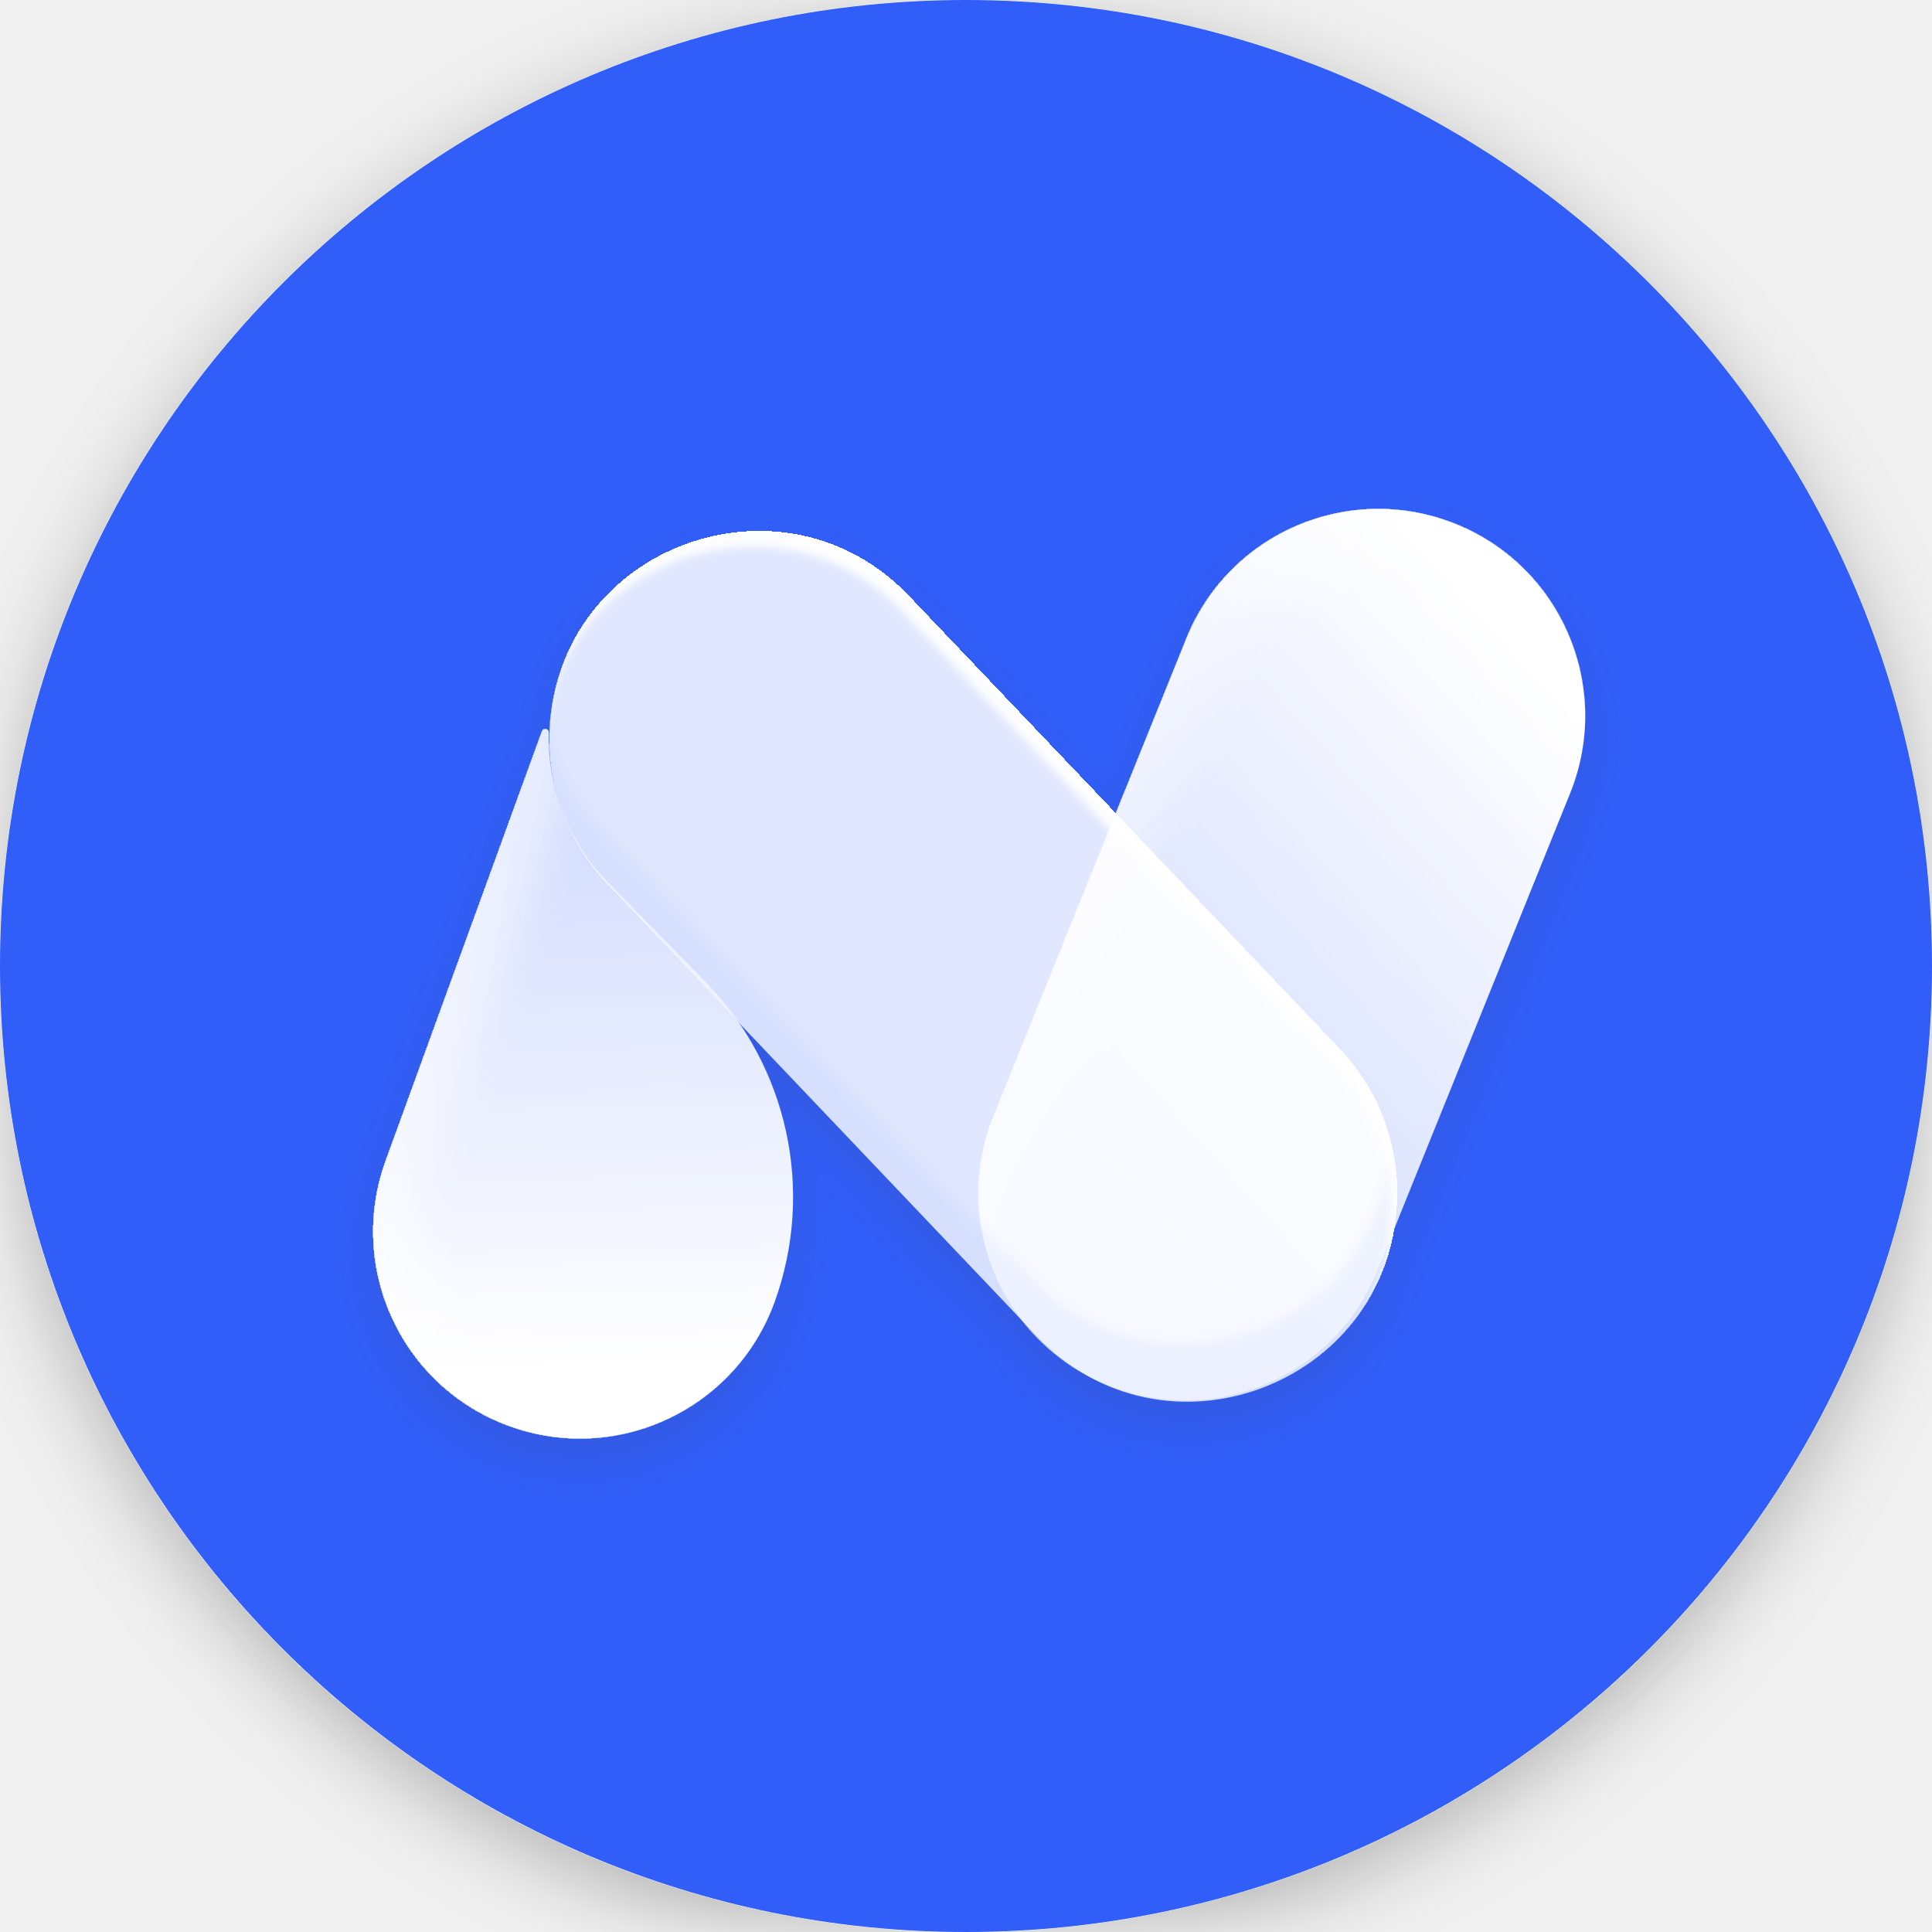
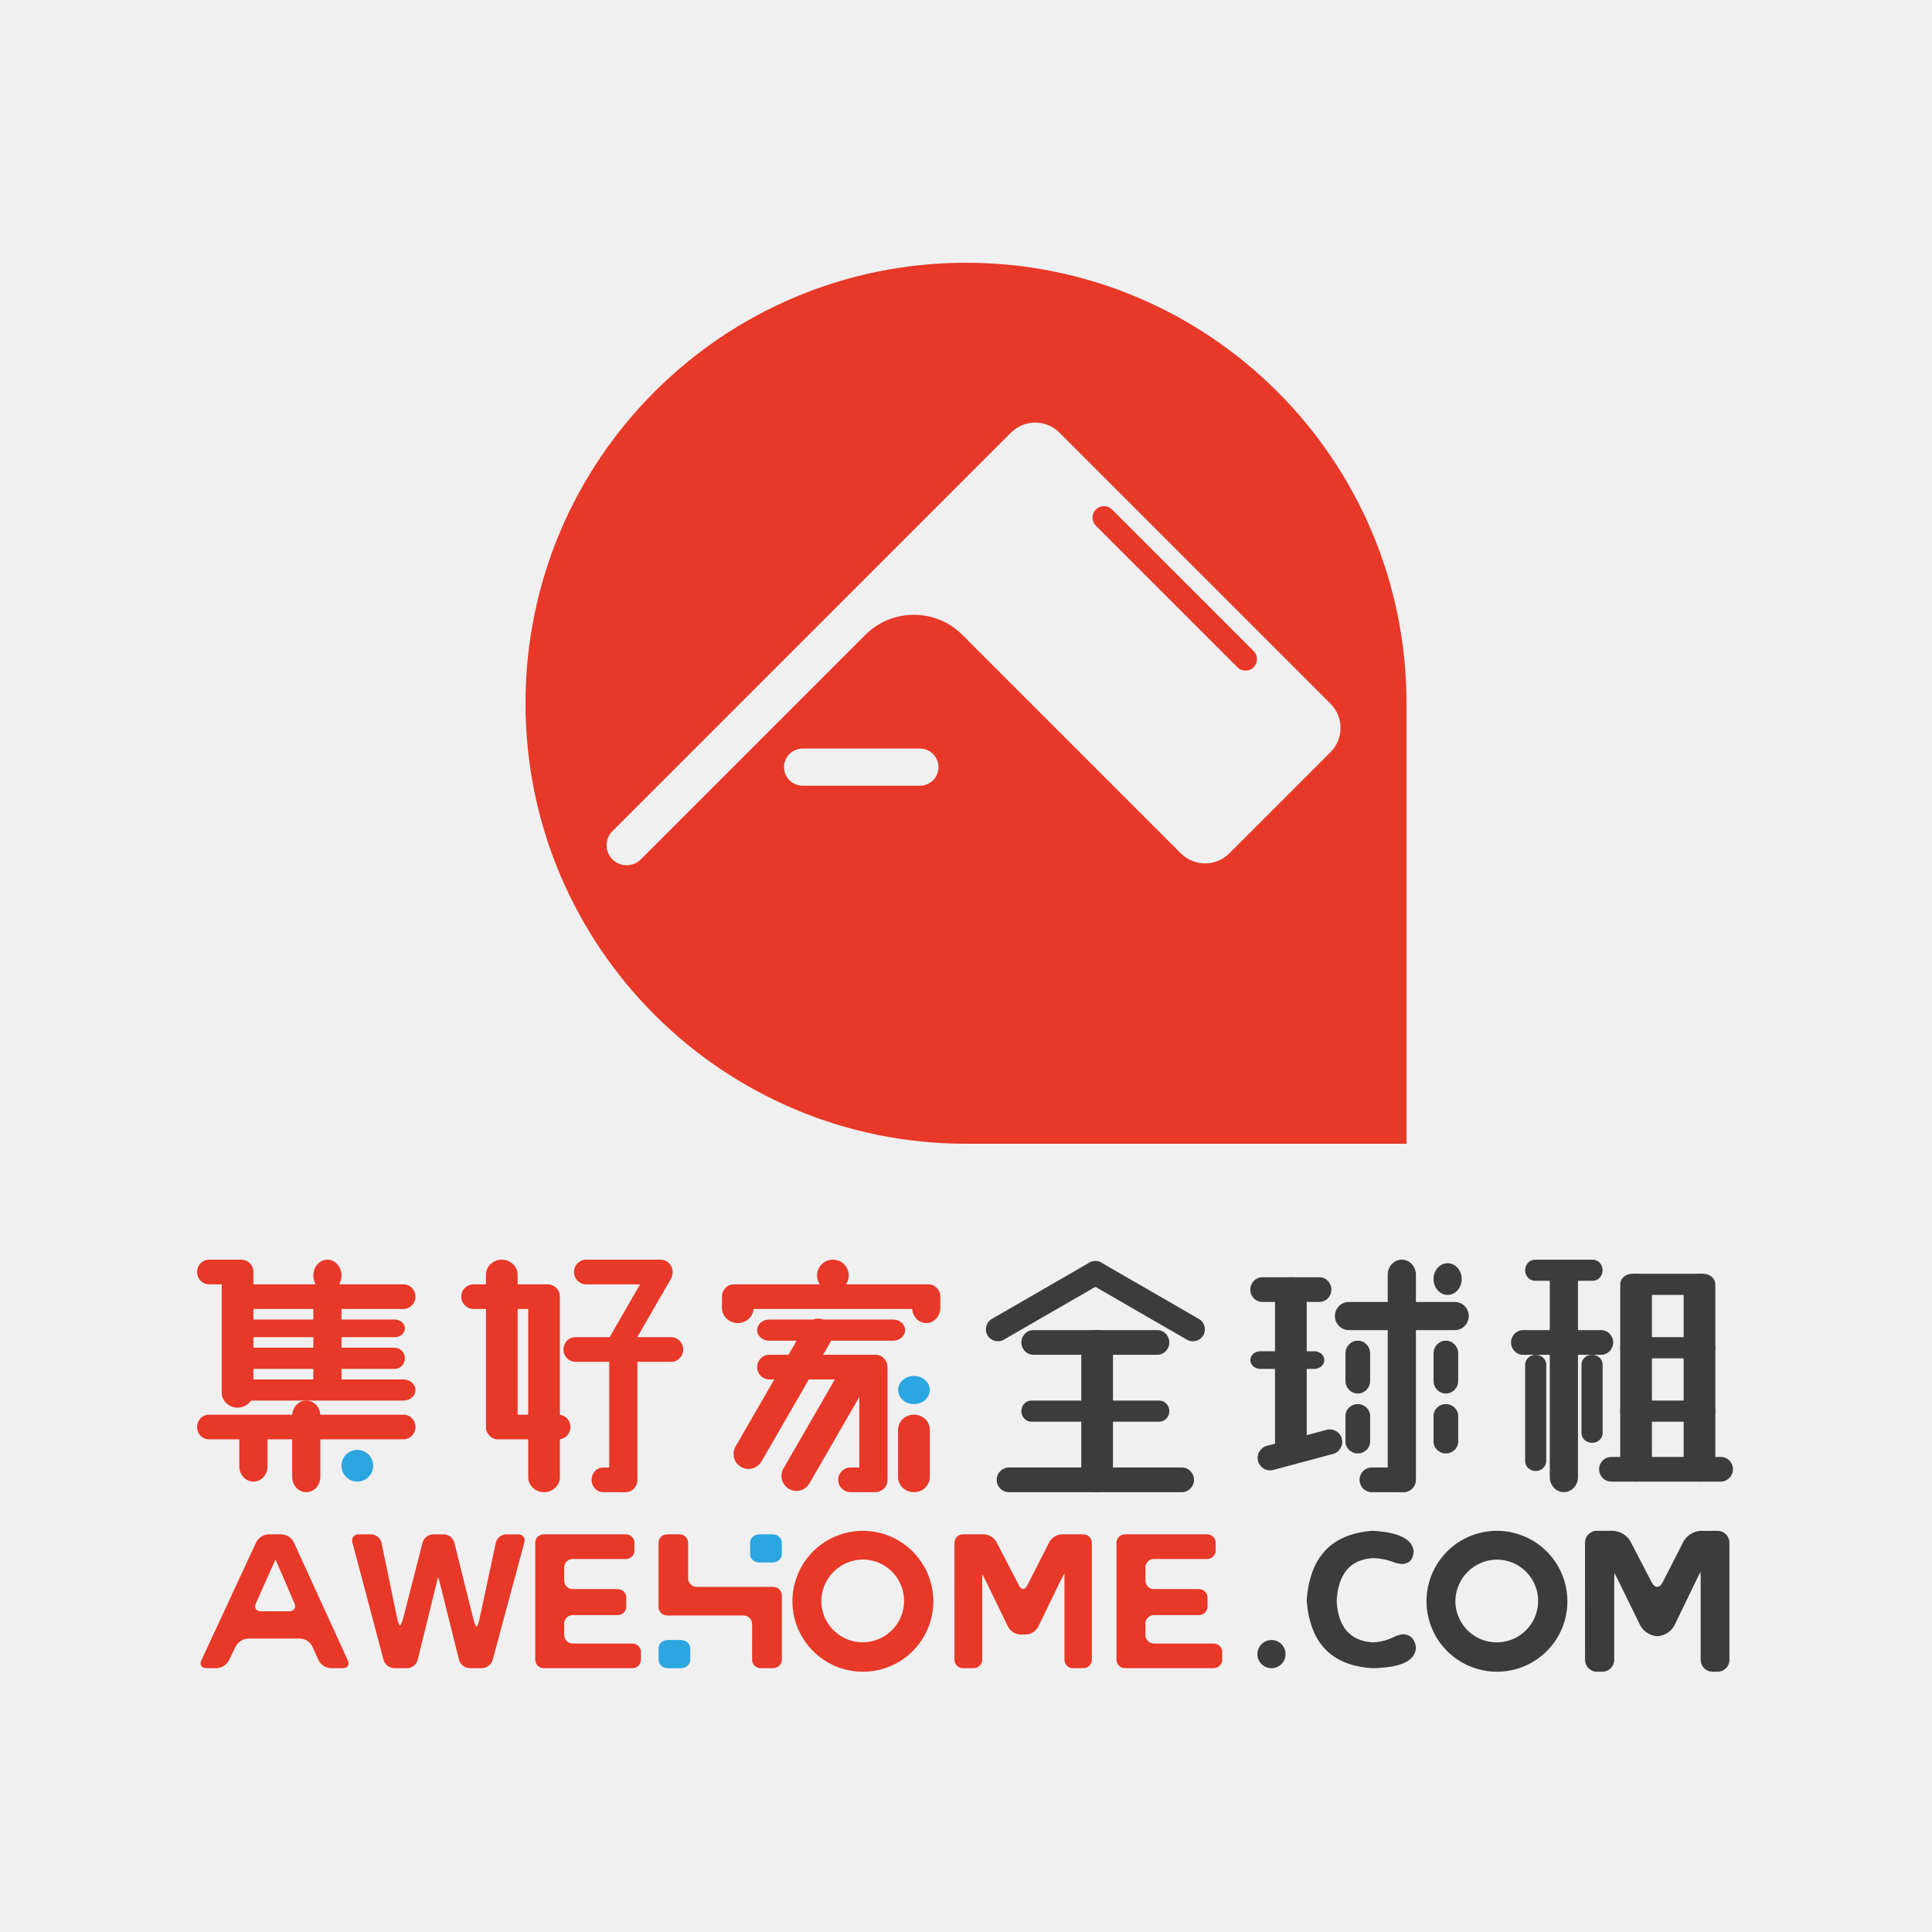
- <svg xmlns="http://www.w3.org/2000/svg" width="44" height="44" viewBox="0 0 360 360" fill="none">
-   <g filter="url(#chatgpt_svg__a)" clip-path="url(#chatgpt_svg__b)">
-     <path d="M0 180C0 80.589 80.589 0 180 0s180 80.589 180 180-80.589 180-180 180S0 279.411 0 180Z" fill="#315EF8" />
-     <g filter="url(#chatgpt_svg__c)">
-       <g filter="url(#chatgpt_svg__d)">
-         <rect x="235.508" y="83.212" width="77.099" height="173.079" rx="38.55" transform="rotate(21.987 235.508 83.212)" fill="url(#chatgpt_svg__e)" />
-       </g>
-       <g filter="url(#chatgpt_svg__f)">
-         <path fill-rule="evenodd" clip-rule="evenodd" d="M102.234 136.443c.015-.587-1.004-.812-1.204-.261l-29.164 80.126c-7.281 20.007 3.034 42.128 23.04 49.41 20.007 7.282 42.128-3.034 49.41-23.04a57.396 57.396 0 0 0-12.924-59.786l-18.193-18.581a38.453 38.453 0 0 1-10.965-27.868Z" fill="url(#chatgpt_svg__g)" />
-       </g>
-       <g filter="url(#chatgpt_svg__h)">
-         <path d="M249.598 195.489a38.857 38.857 0 0 1 10.652 28.746c-1.729 34.097-43.435 49.55-66.963 24.812l-80.228-84.353a38.856 38.856 0 0 1-10.651-28.746c1.728-34.096 43.434-49.55 66.963-24.812l80.227 84.353Z" fill="#fff" fill-opacity="0.85" />
-       </g>
-     </g>
-   </g>
-   <defs>
-     <filter id="chatgpt_svg__a" x="-15.027" y="-11.27" width="390.053" height="390.053" filterUnits="userSpaceOnUse" color-interpolation-filters="sRGB">
-       <feFlood flood-opacity="0" result="BackgroundImageFix" />
-       <feColorMatrix in="SourceAlpha" values="0 0 0 0 0 0 0 0 0 0 0 0 0 0 0 0 0 0 127 0" result="hardAlpha" />
-       <feOffset dy="3.757" />
-       <feGaussianBlur stdDeviation="7.513" />
-       <feComposite in2="hardAlpha" operator="out" />
-       <feColorMatrix values="0 0 0 0 0 0 0 0 0 0 0 0 0 0 0 0 0 0 0.25 0" />
-       <feBlend in2="BackgroundImageFix" result="effect1_dropShadow_29_689" />
-       <feBlend in="SourceGraphic" in2="effect1_dropShadow_29_689" result="shape" />
-     </filter>
-     <filter id="chatgpt_svg__c" x="62.038" y="91.568" width="240.837" height="188.208" filterUnits="userSpaceOnUse" color-interpolation-filters="sRGB">
-       <feFlood flood-opacity="0" result="BackgroundImageFix" />
-       <feColorMatrix in="SourceAlpha" values="0 0 0 0 0 0 0 0 0 0 0 0 0 0 0 0 0 0 127 0" result="hardAlpha" />
-       <feOffset dy="4.23" />
-       <feGaussianBlur stdDeviation="3.747" />
-       <feComposite in2="hardAlpha" operator="out" />
-       <feColorMatrix values="0 0 0 0 0.249 0 0 0 0 0.245 0 0 0 0 0.407 0 0 0 0.15 0" />
-       <feBlend in2="BackgroundImageFix" result="effect1_dropShadow_29_689" />
-       <feBlend in="SourceGraphic" in2="effect1_dropShadow_29_689" result="shape" />
-     </filter>
-     <filter id="chatgpt_svg__d" x="182.327" y="94.832" width="117.733" height="174.48" filterUnits="userSpaceOnUse" color-interpolation-filters="sRGB">
-       <feFlood flood-opacity="0" result="BackgroundImageFix" />
-       <feBlend in="SourceGraphic" in2="BackgroundImageFix" result="shape" />
-       <feColorMatrix in="SourceAlpha" values="0 0 0 0 0 0 0 0 0 0 0 0 0 0 0 0 0 0 127 0" result="hardAlpha" />
-       <feOffset dx="4.678" dy="9.356" />
-       <feGaussianBlur stdDeviation="4.181" />
-       <feComposite in2="hardAlpha" operator="arithmetic" k2="-1" k3="1" />
-       <feColorMatrix values="0 0 0 0 1 0 0 0 0 1 0 0 0 0 1 0 0 0 0.39 0" />
-       <feBlend in2="shape" result="effect1_innerShadow_29_689" />
-     </filter>
-     <filter id="chatgpt_svg__f" x="69.531" y="134.697" width="85.382" height="133.356" filterUnits="userSpaceOnUse" color-interpolation-filters="sRGB">
-       <feFlood flood-opacity="0" result="BackgroundImageFix" />
-       <feBlend in="SourceGraphic" in2="BackgroundImageFix" result="shape" />
-       <feColorMatrix in="SourceAlpha" values="0 0 0 0 0 0 0 0 0 0 0 0 0 0 0 0 0 0 127 0" result="hardAlpha" />
-       <feOffset dx="8.772" dy="-1.17" />
-       <feGaussianBlur stdDeviation="3.567" />
-       <feComposite in2="hardAlpha" operator="arithmetic" k2="-1" k3="1" />
-       <feColorMatrix values="0 0 0 0 1 0 0 0 0 1 0 0 0 0 1 0 0 0 0.51 0" />
-       <feBlend in2="shape" result="effect1_innerShadow_29_689" />
-     </filter>
-     <filter id="chatgpt_svg__h" x="101.149" y="97.138" width="159.15" height="165.621" filterUnits="userSpaceOnUse" color-interpolation-filters="sRGB">
-       <feFlood flood-opacity="0" result="BackgroundImageFix" />
-       <feBlend in="SourceGraphic" in2="BackgroundImageFix" result="shape" />
-       <feColorMatrix in="SourceAlpha" values="0 0 0 0 0 0 0 0 0 0 0 0 0 0 0 0 0 0 127 0" result="hardAlpha" />
-       <feOffset dx="-1.209" dy="-10.877" />
-       <feGaussianBlur stdDeviation="0.928" />
-       <feComposite in2="hardAlpha" operator="arithmetic" k2="-1" k3="1" />
-       <feColorMatrix values="0 0 0 0 0.103 0 0 0 0 0.34 0 0 0 0 0.949 0 0 0 0.05 0" />
-       <feBlend mode="multiply" in2="shape" result="effect1_innerShadow_29_689" />
-       <feColorMatrix in="SourceAlpha" values="0 0 0 0 0 0 0 0 0 0 0 0 0 0 0 0 0 0 127 0" result="hardAlpha" />
-       <feOffset dx="-1.209" dy="3.022" />
-       <feGaussianBlur stdDeviation="0.786" />
-       <feComposite in2="hardAlpha" operator="arithmetic" k2="-1" k3="1" />
-       <feColorMatrix values="0 0 0 0 1 0 0 0 0 1 0 0 0 0 1 0 0 0 0.94 0" />
-       <feBlend in2="effect1_innerShadow_29_689" result="effect2_innerShadow_29_689" />
-       <feColorMatrix in="SourceAlpha" values="0 0 0 0 0 0 0 0 0 0 0 0 0 0 0 0 0 0 127 0" result="hardAlpha" />
-       <feOffset dx="-0.302" dy="0.604" />
-       <feGaussianBlur stdDeviation="0.302" />
-       <feComposite in2="hardAlpha" operator="arithmetic" k2="-1" k3="1" />
-       <feColorMatrix values="0 0 0 0 0.729 0 0 0 0 0.804 0 0 0 0 0.996 0 0 0 0.86 0" />
-       <feBlend mode="hard-light" in2="effect2_innerShadow_29_689" result="effect3_innerShadow_29_689" />
-     </filter>
-     <linearGradient id="chatgpt_svg__e" x1="289.153" y1="98.392" x2="200.569" y2="280.117" gradientUnits="userSpaceOnUse">
-       <stop stop-color="#fff" />
-       <stop offset="1" stop-color="#fff" stop-opacity="0.62" />
-     </linearGradient>
-     <linearGradient id="chatgpt_svg__g" x1="106.933" y1="134.422" x2="109.673" y2="254.984" gradientUnits="userSpaceOnUse">
-       <stop stop-color="#fff" stop-opacity="0.75" />
-       <stop offset="1" stop-color="#fff" />
-     </linearGradient>
-     <clipPath id="chatgpt_svg__b">
-       <path fill="#fff" d="M0 0h360v360H0z" />
-     </clipPath>
-   </defs>
+ <svg xmlns="http://www.w3.org/2000/svg" width="500" height="500" viewBox="0 0 500 500" fill="none">
+   <path d="M287.798 131.86C286.642 130.704 284.767 130.704 283.611 131.86C282.455 133.016 282.455 134.891 283.611 136.047L320.252 172.688C321.408 173.845 323.283 173.845 324.439 172.688C325.596 171.532 325.596 169.657 324.439 168.501L287.798 131.86Z" fill="#E73828" />
+   <path fill-rule="evenodd" clip-rule="evenodd" d="M364 182C364 119.04 312.96 68 250 68C187.04 68 136 119.04 136 182C136 244.96 187.04 296 250 296H364V182ZM274.189 111.969C270.72 108.5 265.095 108.5 261.626 111.969L158.508 215.087C156.485 217.111 156.485 220.392 158.508 222.415C160.532 224.439 163.813 224.439 165.836 222.415L223.938 164.313C230.877 157.375 242.126 157.375 249.064 164.313L305.596 220.845C309.065 224.314 314.689 224.314 318.158 220.845L344.33 194.673C347.799 191.204 347.799 185.579 344.33 182.11L274.189 111.969ZM202.905 198.534C202.905 195.877 205.059 193.722 207.717 193.722H238.067C240.725 193.722 242.879 195.877 242.879 198.534C242.879 201.191 240.725 203.346 238.067 203.346H207.717C205.059 203.346 202.905 201.191 202.905 198.534Z" fill="#E73828" />
+   <path d="M161.995 379.789H156.069C154.433 379.789 153.106 381.218 153.106 382.98C153.106 384.742 154.433 386.171 156.069 386.171H161.995C163.632 386.171 164.958 384.742 164.958 382.98C164.958 381.218 163.632 379.789 161.995 379.789Z" fill="#E73828" />
+   <path d="M305.876 379.789H261.074C259.348 379.789 257.949 381.218 257.949 382.98C257.949 384.742 259.348 386.171 261.074 386.171H305.876C307.603 386.171 309.002 384.742 309.002 382.98C309.002 381.218 307.603 379.789 305.876 379.789Z" fill="#3C3C3C" />
+   <path d="M299.516 344.234H267.435C265.721 344.234 264.331 345.663 264.331 347.425C264.331 349.187 265.721 350.616 267.435 350.616H299.516C301.231 350.616 302.621 349.187 302.621 347.425C302.621 345.663 301.231 344.234 299.516 344.234Z" fill="#3C3C3C" />
+   <path d="M281.926 326.768L256.701 341.332C255.218 342.188 254.71 344.084 255.566 345.567C256.422 347.049 258.318 347.557 259.801 346.701L285.026 332.137C286.509 331.281 287.017 329.385 286.161 327.903C285.305 326.42 283.409 325.912 281.926 326.768Z" fill="#3C3C3C" />
+   <path d="M281.946 332.145L307.171 346.709C308.654 347.565 310.55 347.057 311.406 345.574C312.262 344.092 311.754 342.196 310.271 341.34L285.046 326.776C283.563 325.92 281.667 326.428 280.811 327.911C279.955 329.393 280.463 331.289 281.946 332.145Z" fill="#3C3C3C" />
+   <path d="M300.034 362.468H266.918C265.489 362.468 264.331 363.693 264.331 365.203C264.331 366.714 265.489 367.938 266.918 367.938H300.034C301.462 367.938 302.621 366.714 302.621 365.203C302.621 363.693 301.462 362.468 300.034 362.468Z" fill="#3C3C3C" />
+   <path d="M279.829 382.288C279.829 384.433 281.666 386.171 283.932 386.171C286.198 386.171 288.034 384.433 288.034 382.288V348.118C288.034 345.973 286.198 344.235 283.932 344.235C281.666 344.235 279.829 345.973 279.829 348.118V382.288Z" fill="#3C3C3C" />
+   <path d="M414.381 344.234H394.164C392.446 344.234 391.053 345.663 391.053 347.425C391.053 349.187 392.446 350.616 394.164 350.616H414.381C416.099 350.616 417.492 349.187 417.492 347.425C417.492 345.663 416.099 344.234 414.381 344.234Z" fill="#3C3C3C" />
+   <path d="M440.787 329.647H422.457C420.721 329.647 419.314 330.872 419.314 332.382C419.314 333.893 420.721 335.117 422.457 335.117H440.787C442.522 335.117 443.929 333.893 443.929 332.382C443.929 330.872 442.522 329.647 440.787 329.647Z" fill="#3C3C3C" />
+   <path d="M445.339 377.054H416.994C415.255 377.054 413.845 378.483 413.845 380.245C413.845 382.007 415.255 383.436 416.994 383.436H445.339C447.078 383.436 448.488 382.007 448.488 380.245C448.488 378.483 447.078 377.054 445.339 377.054Z" fill="#3C3C3C" />
+   <path d="M414.757 370.875V353.149C414.757 351.75 413.532 350.616 412.022 350.616C410.511 350.616 409.287 351.75 409.287 353.149V370.875C409.287 372.274 410.511 373.408 412.022 373.408C413.532 373.408 414.757 372.274 414.757 370.875Z" fill="#3C3C3C" />
+   <path d="M412.185 326H397.271C395.851 326 394.7 327.225 394.7 328.735C394.7 330.246 395.851 331.47 397.271 331.47H412.185C413.605 331.47 414.756 330.246 414.756 328.735C414.756 327.225 413.605 326 412.185 326Z" fill="#3C3C3C" />
+   <path d="M441.311 346.058H421.933C420.487 346.058 419.314 347.282 419.314 348.793C419.314 350.303 420.487 351.528 421.933 351.528H441.311C442.757 351.528 443.929 350.303 443.929 348.793C443.929 347.282 442.757 346.058 441.311 346.058Z" fill="#3C3C3C" />
+   <path d="M441.311 362.468H421.933C420.487 362.468 419.314 363.693 419.314 365.203C419.314 366.714 420.487 367.938 421.933 367.938H441.311C442.757 367.938 443.929 366.714 443.929 365.203C443.929 363.693 442.757 362.468 441.311 362.468Z" fill="#3C3C3C" />
+   <path d="M400.169 378.108V353.21C400.169 351.777 398.945 350.616 397.434 350.616C395.924 350.616 394.699 351.777 394.699 353.21V378.108C394.699 379.54 395.924 380.701 397.434 380.701C398.945 380.701 400.169 379.54 400.169 378.108Z" fill="#3C3C3C" />
+   <path d="M401.081 382.281C401.081 384.43 402.714 386.171 404.728 386.171C406.742 386.171 408.374 384.43 408.374 382.281V329.892C408.374 327.743 406.742 326.001 404.728 326.001C402.714 326.001 401.081 327.743 401.081 329.892V382.281Z" fill="#3C3C3C" />
+   <path d="M419.314 379.558C419.314 381.7 421.151 383.437 423.417 383.437C425.682 383.437 427.519 381.7 427.519 379.558V333.527C427.519 331.385 425.682 329.648 423.417 329.648C421.151 329.648 419.314 331.385 419.314 333.527V379.558Z" fill="#3C3C3C" />
+   <path d="M435.725 379.558C435.725 381.7 437.561 383.437 439.827 383.437C442.093 383.437 443.93 381.7 443.93 379.558V333.527C443.93 331.385 442.093 329.648 439.827 329.648C437.561 329.648 435.725 331.385 435.725 333.527V379.558Z" fill="#3C3C3C" />
+   <path d="M341.489 330.558H326.658C324.963 330.558 323.589 331.987 323.589 333.749C323.589 335.512 324.963 336.94 326.658 336.94H341.489C343.184 336.94 344.558 335.512 344.558 333.749C344.558 331.987 343.184 330.558 341.489 330.558Z" fill="#3C3C3C" />
+   <path d="M376.493 336.941H349.089C347.09 336.941 345.469 338.573 345.469 340.587C345.469 342.601 347.09 344.234 349.089 344.234H376.493C378.492 344.234 380.113 342.601 380.113 340.587C380.113 338.573 378.492 336.941 376.493 336.941Z" fill="#3C3C3C" />
+   <path d="M363.312 379.789H354.977C353.251 379.789 351.851 381.218 351.851 382.98C351.851 384.742 353.251 386.171 354.977 386.171H363.312C365.039 386.171 366.438 384.742 366.438 382.98C366.438 381.218 365.039 379.789 363.312 379.789Z" fill="#3C3C3C" />
+   <path d="M354.586 373.079V366.442C354.586 364.75 353.157 363.379 351.395 363.379C349.633 363.379 348.204 364.75 348.204 366.442V373.079C348.204 374.771 349.633 376.142 351.395 376.142C353.157 376.142 354.586 374.771 354.586 373.079Z" fill="#3C3C3C" />
+   <path d="M354.586 357.362V350.251C354.586 348.438 353.157 346.969 351.395 346.969C349.633 346.969 348.204 348.438 348.204 350.251V357.362C348.204 359.174 349.633 360.644 351.395 360.644C353.157 360.644 354.586 359.174 354.586 357.362Z" fill="#3C3C3C" />
+   <path d="M377.378 357.362V350.251C377.378 348.438 375.949 346.969 374.187 346.969C372.425 346.969 370.996 348.438 370.996 350.251V357.362C370.996 359.174 372.425 360.644 374.187 360.644C375.949 360.644 377.378 359.174 377.378 357.362Z" fill="#3C3C3C" />
+   <path d="M377.378 373.079V366.442C377.378 364.75 375.949 363.379 374.187 363.379C372.425 363.379 370.996 364.75 370.996 366.442V373.079C370.996 374.771 372.425 376.142 374.187 376.142C375.949 376.142 377.378 374.771 377.378 373.079Z" fill="#3C3C3C" />
+   <path d="M340.147 349.703H326.177C324.748 349.703 323.589 350.724 323.589 351.983C323.589 353.241 324.748 354.262 326.177 354.262H340.147C341.576 354.262 342.734 353.241 342.734 351.983C342.734 350.724 341.576 349.703 340.147 349.703Z" fill="#3C3C3C" />
+   <path d="M343.317 370.041L327.867 374.183C326.145 374.644 325.124 376.414 325.585 378.135C326.047 379.857 327.816 380.878 329.538 380.417L344.988 376.276C346.71 375.814 347.731 374.045 347.27 372.323C346.808 370.602 345.039 369.58 343.317 370.041Z" fill="#3C3C3C" />
+   <path d="M359.144 382.281C359.144 384.43 360.777 386.171 362.791 386.171C364.805 386.171 366.438 384.43 366.438 382.281V329.892C366.438 327.743 364.805 326.001 362.791 326.001C360.777 326.001 359.144 327.743 359.144 329.892V382.281Z" fill="#3C3C3C" />
+   <path d="M329.971 373.18C329.971 375.32 331.808 377.054 334.073 377.054C336.339 377.054 338.176 375.32 338.176 373.18V334.434C338.176 332.294 336.339 330.559 334.073 330.559C331.808 330.559 329.971 332.294 329.971 334.434V373.18Z" fill="#3C3C3C" />
+   <path d="M370.996 331.014C370.996 333.28 372.629 335.117 374.643 335.117C376.657 335.117 378.29 333.28 378.29 331.014C378.29 328.749 376.657 326.912 374.643 326.912C372.629 326.912 370.996 328.749 370.996 331.014Z" fill="#3C3C3C" />
+   <path fill-rule="evenodd" clip-rule="evenodd" d="M62.461 326H54.126C52.399 326 51 327.429 51 329.191C51 330.953 52.399 332.382 54.126 332.382H57.381V360.409C57.381 362.553 59.218 364.29 61.484 364.29C62.95 364.29 64.238 363.562 64.963 362.467H84.636C84.668 362.468 84.7 362.468 84.732 362.468C84.764 362.468 84.797 362.468 84.829 362.467H104.422C106.135 362.467 107.523 361.242 107.523 359.732C107.523 358.221 106.135 356.997 104.422 356.997H88.379V354.262H102.183C103.622 354.262 104.788 353.038 104.788 351.527C104.788 350.017 103.622 348.792 102.183 348.792H88.379V346.058H102.183C103.622 346.058 104.788 345.037 104.788 343.778C104.788 342.52 103.622 341.499 102.183 341.499H88.379V338.764H104.422C106.135 338.764 107.523 337.335 107.523 335.573C107.523 333.811 106.135 332.382 104.422 332.382H87.765C88.153 331.731 88.379 330.947 88.379 330.104C88.379 327.838 86.746 326.001 84.732 326.001C82.718 326.001 81.086 327.838 81.086 330.104C81.086 330.947 81.312 331.731 81.699 332.382H65.586V329.881C65.586 329.762 65.581 329.644 65.57 329.528C65.581 329.417 65.587 329.305 65.587 329.191C65.587 327.429 64.187 326 62.461 326ZM81.086 354.262V356.997H65.586V354.262H81.086ZM81.086 346.058V348.792H65.586V346.058H81.086ZM81.086 338.764V341.499H65.586V338.764H81.086Z" fill="#E73828" />
+   <path d="M151.674 326H170.949C172.676 326 174.075 327.429 174.075 329.191C174.075 329.41 174.053 329.624 174.012 329.831C173.962 330.229 173.834 330.624 173.62 330.994L164.923 346.058H173.711C175.423 346.058 176.81 347.486 176.81 349.249C176.81 351.011 175.423 352.439 173.711 352.439H164.958V382.264C164.958 384.422 163.326 386.171 161.312 386.171C159.298 386.171 157.665 384.422 157.665 382.264V352.439H148.913C147.201 352.439 145.814 351.011 145.814 349.249C145.814 347.486 147.201 346.058 148.913 346.058H157.764L165.66 332.382H151.674C149.948 332.382 148.548 330.953 148.548 329.191C148.548 327.429 149.948 326 151.674 326Z" fill="#E73828" />
+   <path fill-rule="evenodd" clip-rule="evenodd" d="M122.566 332.382H125.757V329.919C125.757 327.755 127.594 326.001 129.859 326.001C132.125 326.001 133.962 327.755 133.962 329.919V332.382H141.711C143.474 332.382 144.902 333.811 144.902 335.573C144.902 335.686 144.896 335.798 144.885 335.907C144.896 336.024 144.902 336.142 144.902 336.262V366.138C146.444 366.335 147.637 367.677 147.637 369.305C147.637 370.932 146.444 372.274 144.902 372.471V382.292C144.902 384.435 143.065 386.171 140.799 386.171C138.534 386.171 136.697 384.435 136.697 382.292V372.495H129.927C129.904 372.496 129.882 372.496 129.859 372.496C129.837 372.496 129.814 372.496 129.792 372.495H128.882C127.156 372.495 125.757 371.067 125.757 369.305C125.757 369.186 125.763 369.068 125.775 368.952C125.763 368.829 125.757 368.704 125.757 368.578V338.764H122.566C120.804 338.764 119.375 337.335 119.375 335.573C119.375 333.811 120.804 332.382 122.566 332.382ZM136.697 366.114V338.764H133.962V366.114H136.697Z" fill="#E73828" />
+   <path d="M54.083 366.114H75.626C75.769 364.074 77.343 362.468 79.262 362.468C81.181 362.468 82.754 364.074 82.898 366.114H104.44C106.143 366.114 107.523 367.542 107.523 369.305C107.523 371.067 106.143 372.495 104.44 372.495H82.908V382.221C82.908 384.403 81.276 386.171 79.262 386.171C77.248 386.171 75.615 384.403 75.615 382.221V372.495H69.233V379.5C69.233 381.674 67.6 383.437 65.587 383.437C63.572 383.437 61.94 381.674 61.94 379.5L61.94 372.495H54.083C52.38 372.495 51 371.067 51 369.305C51 367.542 52.38 366.114 54.083 366.114Z" fill="#E73828" />
+   <path d="M211.454 330.104C211.454 330.947 211.708 331.731 212.144 332.382H191.009C190.996 332.382 190.983 332.382 190.971 332.382C190.961 332.382 190.951 332.382 190.941 332.382C190.918 332.382 190.896 332.382 190.873 332.382H189.921C188.218 332.382 186.838 333.811 186.838 335.573C186.838 335.699 186.845 335.822 186.859 335.944C186.845 336.074 186.838 336.207 186.838 336.34V338.452C186.838 340.638 188.675 342.41 190.941 342.41C193.098 342.41 194.866 340.804 195.031 338.764H236.08C236.227 340.804 237.798 342.41 239.715 342.41C241.729 342.41 243.362 340.638 243.362 338.452V336.34C243.362 336.202 243.355 336.064 243.343 335.929C243.355 335.812 243.362 335.694 243.362 335.573C243.362 333.811 241.981 332.382 240.279 332.382H239.776C239.756 332.382 239.736 332.382 239.715 332.382L239.696 332.382L239.655 332.382H218.968C219.404 331.731 219.659 330.947 219.659 330.104C219.659 327.838 217.822 326.001 215.556 326.001C213.29 326.001 211.454 327.838 211.454 330.104Z" fill="#E73828" />
+   <path d="M199.06 341.499H210.366C211.212 341.188 212.161 341.173 213.043 341.499H231.141C232.855 341.499 234.245 342.724 234.245 344.234C234.245 345.745 232.855 346.969 231.141 346.969H215.117C215.099 347.004 215.079 347.039 215.059 347.073L213.014 350.616H226.573C228.293 350.616 229.687 352.045 229.687 353.807C229.687 353.921 229.681 354.034 229.669 354.146C229.681 354.275 229.688 354.406 229.688 354.538V382.25C229.688 382.382 229.681 382.513 229.67 382.642C229.681 382.753 229.687 382.866 229.687 382.98C229.687 384.742 228.259 386.171 226.496 386.171H226.109L226.066 386.171L226.041 386.171C226.018 386.171 225.995 386.171 225.973 386.171H220.115C218.352 386.171 216.924 384.742 216.924 382.98C216.924 381.218 218.352 379.789 220.115 379.789H222.394V361.531L209.476 383.906C208.406 385.76 206.036 386.395 204.183 385.325C202.329 384.255 201.694 381.885 202.764 380.031L216.063 356.998H209.33L197.075 378.223C196.005 380.076 193.636 380.711 191.782 379.641C189.929 378.571 189.294 376.201 190.364 374.348L200.381 356.998H199.069C197.349 356.998 195.955 355.569 195.955 353.807C195.955 352.045 197.349 350.616 199.069 350.616H204.066L206.171 346.969H199.06C197.345 346.969 195.955 345.745 195.955 344.234C195.955 342.724 197.345 341.499 199.06 341.499Z" fill="#E73828" />
+   <path d="M232.422 382.314C232.422 384.445 234.259 386.171 236.525 386.171C238.791 386.171 240.627 384.445 240.627 382.314V369.972C240.627 367.842 238.791 366.115 236.525 366.115C234.259 366.115 232.422 367.842 232.422 369.972V382.314Z" fill="#E73828" />
+   <path d="M236.525 363.379C234.259 363.379 232.422 361.746 232.422 359.732C232.422 357.718 234.259 356.085 236.525 356.085C238.791 356.085 240.627 357.718 240.627 359.732C240.627 361.746 238.791 363.379 236.525 363.379Z" fill="#2CA6E0" />
+   <path d="M92.48 383.437C90.215 383.437 88.378 381.6 88.378 379.334C88.378 377.068 90.215 375.232 92.48 375.232C94.746 375.232 96.583 377.068 96.583 379.334C96.583 381.6 94.746 383.437 92.48 383.437Z" fill="#2CA6E0" />
+   <path fill-rule="evenodd" clip-rule="evenodd" d="M213.176 429.565C216.174 431.569 219.699 432.638 223.306 432.638C225.701 432.643 228.075 432.175 230.289 431.26C232.503 430.345 234.515 429.003 236.209 427.309C237.903 425.614 239.246 423.602 240.161 421.388C241.075 419.174 241.544 416.801 241.539 414.405C241.539 410.799 240.47 407.273 238.466 404.275C236.463 401.276 233.615 398.939 230.283 397.559C226.952 396.179 223.285 395.818 219.748 396.522C216.212 397.225 212.963 398.962 210.413 401.512C207.863 404.062 206.126 407.311 205.423 410.848C204.719 414.385 205.08 418.051 206.46 421.382C207.84 424.714 210.177 427.562 213.176 429.565ZM214.395 420.325C213.21 418.578 212.567 416.52 212.548 414.41C212.558 411.558 213.69 408.824 215.701 406.801C217.715 404.774 220.448 403.624 223.306 403.6C225.418 403.61 227.48 404.243 229.234 405.422C230.987 406.6 232.352 408.271 233.158 410.223C233.965 412.176 234.175 414.323 233.764 416.395C233.353 418.467 232.339 420.371 230.848 421.868C229.358 423.365 227.458 424.388 225.388 424.808C223.318 425.228 221.17 425.026 219.214 424.229C217.258 423.431 215.581 422.073 214.395 420.325Z" fill="#E73828" />
+   <path fill-rule="evenodd" clip-rule="evenodd" d="M53.4 431.726C52.174 431.726 51.587 430.833 52.095 429.741L66.334 399.068C66.636 398.498 67.085 398.015 67.637 397.667C68.188 397.319 68.823 397.117 69.478 397.082H72.863C73.52 397.114 74.156 397.315 74.709 397.664C75.26 398.014 75.709 398.5 76.007 399.073L90.026 429.735C90.524 430.833 89.931 431.726 88.705 431.726H85.619C84.962 431.694 84.326 431.493 83.774 431.143C83.222 430.794 82.774 430.308 82.474 429.735L80.808 426.047C80.51 425.473 80.062 424.986 79.51 424.635C78.958 424.285 78.321 424.083 77.663 424.051H64.222C63.564 424.086 62.926 424.285 62.369 424.63C61.812 424.975 61.355 425.454 61.041 426.021L59.227 429.756C58.913 430.324 58.455 430.803 57.897 431.148C57.339 431.493 56.7 431.692 56.041 431.726H53.4ZM71.302 403.593C71.302 403.593 70.877 404.49 70.39 405.593L66.197 415.002C65.71 416.105 66.313 417.003 67.539 417.003H74.844C76.07 417.003 76.689 416.1 76.212 414.992L72.182 405.604C71.716 404.495 71.317 403.593 71.302 403.593Z" fill="#E73828" />
+   <path d="M127.492 429.627C127.306 430.216 126.943 430.734 126.451 431.11C125.959 431.485 125.363 431.7 124.744 431.726H121.52C120.903 431.702 120.309 431.486 119.823 431.107C119.336 430.729 118.981 430.207 118.808 429.617L113.982 410.27C113.689 409.107 113.432 408.16 113.401 408.16C113.37 408.16 113.119 409.113 112.836 410.275L108.087 429.611C107.916 430.203 107.563 430.726 107.077 431.106C106.591 431.485 105.997 431.702 105.38 431.726H102.017C101.398 431.701 100.802 431.485 100.311 431.108C99.82 430.731 99.458 430.212 99.275 429.622L91.198 399.191C91.114 398.942 91.092 398.677 91.136 398.418C91.179 398.159 91.285 397.915 91.446 397.707C91.606 397.499 91.816 397.333 92.055 397.225C92.295 397.117 92.558 397.069 92.82 397.087H96.091C96.702 397.108 97.29 397.327 97.764 397.712C98.239 398.096 98.574 398.624 98.72 399.216L102.746 418.62C102.988 419.792 103.342 420.729 103.527 420.703C103.712 420.678 104.112 419.705 104.41 418.548L109.36 399.196C109.538 398.605 109.896 398.084 110.385 397.706C110.874 397.328 111.469 397.112 112.087 397.087H114.87C115.486 397.112 116.079 397.329 116.565 397.709C117.051 398.088 117.404 398.61 117.576 399.201L122.459 418.835C122.747 419.997 123.137 420.959 123.327 420.97C123.517 420.98 123.871 420.038 124.123 418.865L128.318 399.216C128.467 398.624 128.805 398.096 129.281 397.712C129.757 397.328 130.346 397.108 130.958 397.087H134.08C134.343 397.068 134.606 397.114 134.847 397.222C135.087 397.33 135.297 397.496 135.457 397.704C135.618 397.913 135.723 398.158 135.765 398.417C135.807 398.677 135.784 398.942 135.697 399.191L127.492 429.627Z" fill="#E73828" />
+   <path d="M146.662 418.622C147.076 418.215 147.638 417.986 148.224 417.985H159.867C160.453 417.982 161.015 417.752 161.429 417.344C161.844 416.937 162.077 416.385 162.078 415.809V413.429C162.077 412.853 161.843 412.302 161.429 411.895C161.015 411.488 160.453 411.259 159.867 411.258H148.224C147.638 411.256 147.076 411.027 146.662 410.62C146.247 410.213 146.014 409.662 146.012 409.087V405.639C146.014 405.063 146.247 404.512 146.662 404.105C147.076 403.698 147.638 403.469 148.224 403.468H161.984C162.57 403.466 163.132 403.237 163.546 402.83C163.961 402.423 164.194 401.872 164.196 401.297V399.253C164.194 398.678 163.961 398.127 163.546 397.72C163.132 397.313 162.57 397.084 161.984 397.082H140.732C140.146 397.085 139.585 397.315 139.171 397.721C138.757 398.128 138.523 398.678 138.521 399.253V429.555C138.523 430.13 138.757 430.681 139.171 431.087C139.585 431.494 140.146 431.723 140.732 431.726H163.66C164.246 431.725 164.807 431.495 165.222 431.089C165.636 430.682 165.869 430.13 165.871 429.555V427.512C165.869 426.936 165.636 426.385 165.222 425.978C164.807 425.571 164.246 425.342 163.66 425.341H148.224C147.637 425.338 147.076 425.108 146.661 424.7C146.247 424.292 146.014 423.74 146.012 423.165V420.156C146.014 419.581 146.247 419.029 146.662 418.622Z" fill="#E73828" />
+   <path d="M194.643 420.253C194.64 419.677 194.402 419.126 193.981 418.719C193.559 418.312 192.989 418.083 192.393 418.082H172.674C172.079 418.081 171.509 417.852 171.088 417.445C170.668 417.038 170.431 416.486 170.429 415.911V399.253C170.432 398.678 170.669 398.128 171.09 397.721C171.51 397.315 172.079 397.085 172.674 397.082H175.842C176.437 397.085 177.006 397.315 177.426 397.721C177.847 398.128 178.084 398.678 178.087 399.253V408.509C178.09 409.084 178.327 409.635 178.747 410.042C179.168 410.448 179.737 410.678 180.331 410.68H200.093C200.688 410.682 201.258 410.911 201.679 411.318C202.099 411.725 202.336 412.276 202.338 412.851V429.555C202.336 430.13 202.099 430.682 201.679 431.089C201.258 431.495 200.688 431.725 200.093 431.726H196.882C196.287 431.725 195.717 431.495 195.297 431.089C194.876 430.682 194.639 430.13 194.638 429.555L194.643 420.253Z" fill="#E73828" />
+   <path d="M247.019 399.26C247.022 398.682 247.251 398.129 247.657 397.721C248.062 397.313 248.612 397.084 249.185 397.082H254.686C255.33 397.12 255.955 397.315 256.506 397.652C257.057 397.988 257.518 398.456 257.849 399.014L263.787 410.442C264.341 411.502 265.236 411.502 265.78 410.442L271.607 399.019C271.932 398.459 272.389 397.989 272.938 397.651C273.488 397.313 274.112 397.118 274.754 397.082H280.403C280.975 397.085 281.523 397.315 281.928 397.723C282.333 398.131 282.561 398.683 282.564 399.26V429.549C282.561 430.125 282.333 430.678 281.928 431.085C281.523 431.493 280.975 431.723 280.403 431.726H277.647C277.074 431.725 276.525 431.495 276.119 431.087C275.713 430.679 275.484 430.126 275.481 429.549V409.416C275.481 408.218 275.481 407.24 275.436 407.24C275.397 407.24 275.079 407.877 274.653 408.728L274.648 408.739C274.575 408.886 274.498 409.039 274.419 409.197L268.658 421.051C268.346 421.615 267.896 422.09 267.352 422.433C266.808 422.775 266.187 422.973 265.546 423.007H264.021C263.381 422.972 262.76 422.775 262.215 422.434C261.67 422.092 261.219 421.619 260.904 421.056L255.251 409.417C254.742 408.347 254.269 407.466 254.234 407.466C254.198 407.466 254.188 408.449 254.188 409.643V429.549C254.185 430.126 253.956 430.679 253.55 431.087C253.145 431.495 252.595 431.725 252.022 431.726H249.175C248.602 431.725 248.052 431.495 247.646 431.087C247.241 430.679 247.011 430.126 247.009 429.549L247.019 399.26Z" fill="#E73828" />
+   <path d="M297.087 418.622C297.502 418.215 298.063 417.986 298.649 417.985H310.287C310.874 417.982 311.436 417.752 311.852 417.345C312.267 416.937 312.501 416.385 312.504 415.809V413.429C312.501 412.853 312.266 412.301 311.851 411.895C311.436 411.488 310.874 411.259 310.287 411.258H298.649C298.063 411.256 297.502 411.027 297.087 410.62C296.673 410.213 296.439 409.662 296.438 409.087V405.639C296.439 405.063 296.673 404.512 297.087 404.105C297.502 403.698 298.063 403.469 298.649 403.468H312.41C312.996 403.466 313.558 403.237 313.972 402.83C314.386 402.423 314.62 401.872 314.621 401.297V399.253C314.62 398.678 314.386 398.127 313.972 397.72C313.558 397.313 312.996 397.084 312.41 397.082H291.157C290.571 397.084 290.01 397.313 289.595 397.72C289.181 398.127 288.948 398.678 288.946 399.253V429.555C288.948 430.13 289.181 430.682 289.595 431.089C290.01 431.495 290.571 431.725 291.157 431.726H314.085C314.671 431.725 315.233 431.495 315.647 431.089C316.062 430.682 316.295 430.13 316.296 429.555V427.512C316.295 426.936 316.062 426.385 315.647 425.978C315.233 425.571 314.671 425.342 314.085 425.341H298.649C298.063 425.338 297.501 425.108 297.087 424.7C296.673 424.292 296.439 423.74 296.438 423.165V420.156C296.439 419.581 296.673 419.029 297.087 418.622Z" fill="#E73828" />
+   <path d="M196.539 397.082H199.931C201.26 397.082 202.338 398.04 202.338 399.222V402.237C202.338 403.418 201.26 404.376 199.931 404.376H196.539C195.21 404.376 194.133 403.418 194.133 402.237V399.222C194.133 398.04 195.21 397.082 196.539 397.082Z" fill="#2CA6E0" />
+   <path d="M172.836 424.433H176.228C177.557 424.433 178.634 425.391 178.634 426.573V429.588C178.634 430.769 177.557 431.727 176.228 431.727H172.836C171.507 431.727 170.429 430.769 170.429 429.588V426.573C170.429 425.391 171.507 424.433 172.836 424.433Z" fill="#2CA6E0" />
+   <path d="M411.091 397.072C410.522 397.646 410.201 398.423 410.198 399.235L410.208 429.575C410.211 430.387 410.532 431.164 411.101 431.738C411.67 432.312 412.441 432.636 413.246 432.638H414.714C415.519 432.637 416.292 432.314 416.862 431.74C417.432 431.166 417.754 430.388 417.756 429.575V410.164C417.756 408.482 417.772 407.101 417.803 407.101C417.834 407.101 418.459 408.336 419.203 409.847L424.514 420.698C424.957 421.49 425.59 422.157 426.356 422.637C427.121 423.117 427.995 423.394 428.895 423.443H428.947C429.847 423.395 430.721 423.117 431.486 422.636C432.251 422.155 432.883 421.486 433.323 420.693L438.696 409.596L438.803 409.376C439.487 407.967 440.031 406.846 440.08 406.846C440.132 406.846 440.132 408.226 440.132 409.908V429.575C440.135 430.387 440.456 431.164 441.025 431.738C441.594 432.312 442.365 432.636 443.17 432.638H444.539C445.344 432.636 446.115 432.312 446.684 431.738C447.253 431.164 447.574 430.387 447.577 429.575V399.245C447.574 398.434 447.253 397.656 446.684 397.082C446.115 396.508 445.344 396.185 444.539 396.182H440.132C439.228 396.231 438.35 396.506 437.578 396.981C436.805 397.457 436.161 398.118 435.704 398.906L430.275 409.544C429.51 411.034 428.254 411.039 427.48 409.544L421.941 398.886C421.477 398.1 420.829 397.442 420.053 396.968C419.278 396.495 418.398 396.221 417.493 396.171H413.236C412.431 396.174 411.66 396.498 411.091 397.072Z" fill="#3C3C3C" />
+   <path fill-rule="evenodd" clip-rule="evenodd" d="M377.273 429.564C380.272 431.568 383.799 432.638 387.406 432.638C389.799 432.643 392.171 432.176 394.383 431.263C396.596 430.35 398.607 429.009 400.3 427.318C401.994 425.626 403.337 423.618 404.254 421.406C405.17 419.195 405.641 416.824 405.639 414.431C405.644 410.824 404.579 407.296 402.579 404.294C400.579 401.292 397.733 398.951 394.402 397.567C391.07 396.183 387.403 395.818 383.865 396.519C380.326 397.219 377.075 398.954 374.522 401.503C371.97 404.052 370.23 407.3 369.525 410.838C368.819 414.376 369.179 418.043 370.558 421.376C371.937 424.71 374.274 427.559 377.273 429.564ZM378.498 420.349C377.311 418.602 376.668 416.543 376.648 414.431C376.658 411.576 377.792 408.84 379.806 406.816C381.82 404.792 384.551 403.644 387.406 403.621C389.518 403.63 391.58 404.264 393.333 405.442C395.086 406.62 396.452 408.291 397.258 410.243C398.064 412.195 398.276 414.342 397.865 416.414C397.454 418.486 396.44 420.39 394.95 421.887C393.461 423.384 391.561 424.408 389.491 424.828C387.422 425.249 385.274 425.048 383.317 424.251C381.361 423.454 379.685 422.097 378.498 420.349Z" fill="#3C3C3C" />
+   <path d="M325.412 428.08C325.412 430.094 327.045 431.727 329.059 431.727C331.073 431.727 332.705 430.094 332.705 428.08C332.705 426.066 331.073 424.433 329.059 424.433C327.045 424.433 325.412 426.066 325.412 428.08Z" fill="#3C3C3C" />
+   <path d="M365.858 401.525C365.599 398.341 362.05 396.557 355.212 396.171C344.631 396.935 338.953 402.925 338.176 414.141C338.949 425.231 344.628 431.092 355.212 431.727C362.568 431.6 366.31 429.816 366.438 426.373C366.179 424.211 365.083 423.064 363.15 422.931C362.271 423.036 361.419 423.296 360.633 423.698C358.947 424.532 357.096 424.989 355.212 425.038C349.402 424.66 346.305 421.09 345.922 414.33C346.309 407.324 349.405 403.629 355.212 403.244C356.996 403.265 358.763 403.588 360.436 404.2C361.235 404.533 362.087 404.726 362.953 404.773C364.762 404.653 365.73 403.571 365.858 401.525Z" fill="#3C3C3C" />
</svg>
